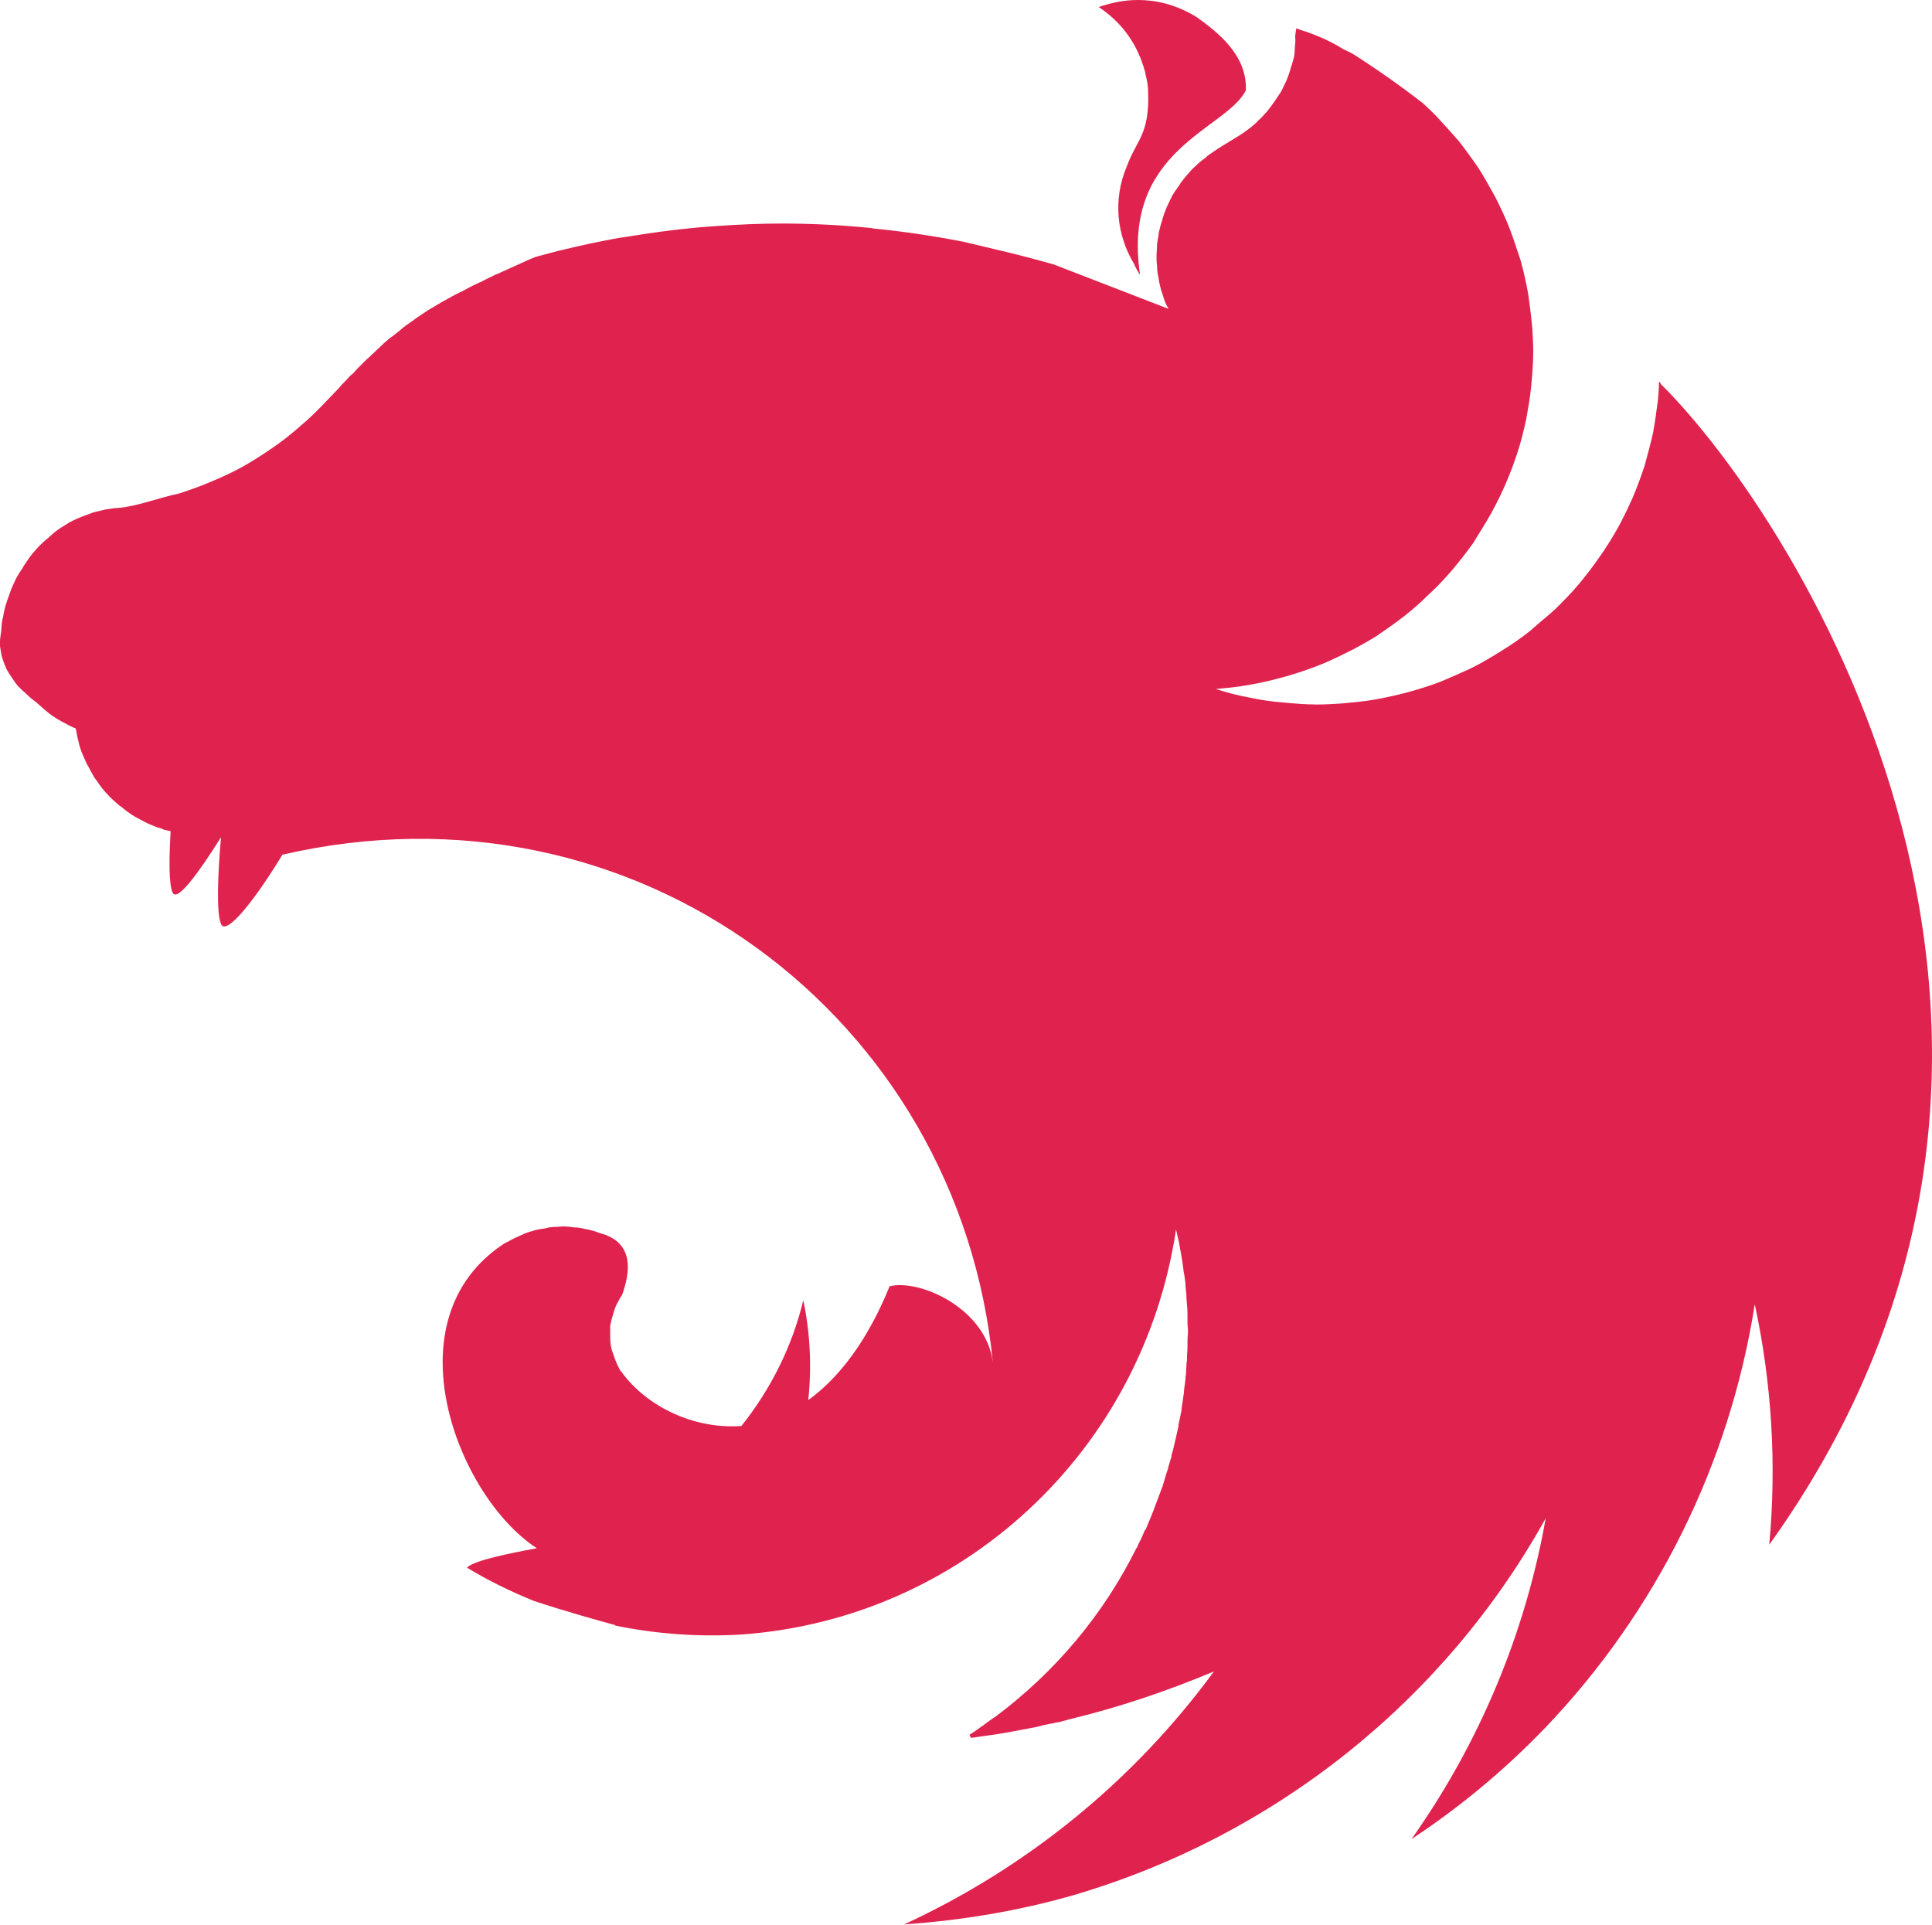
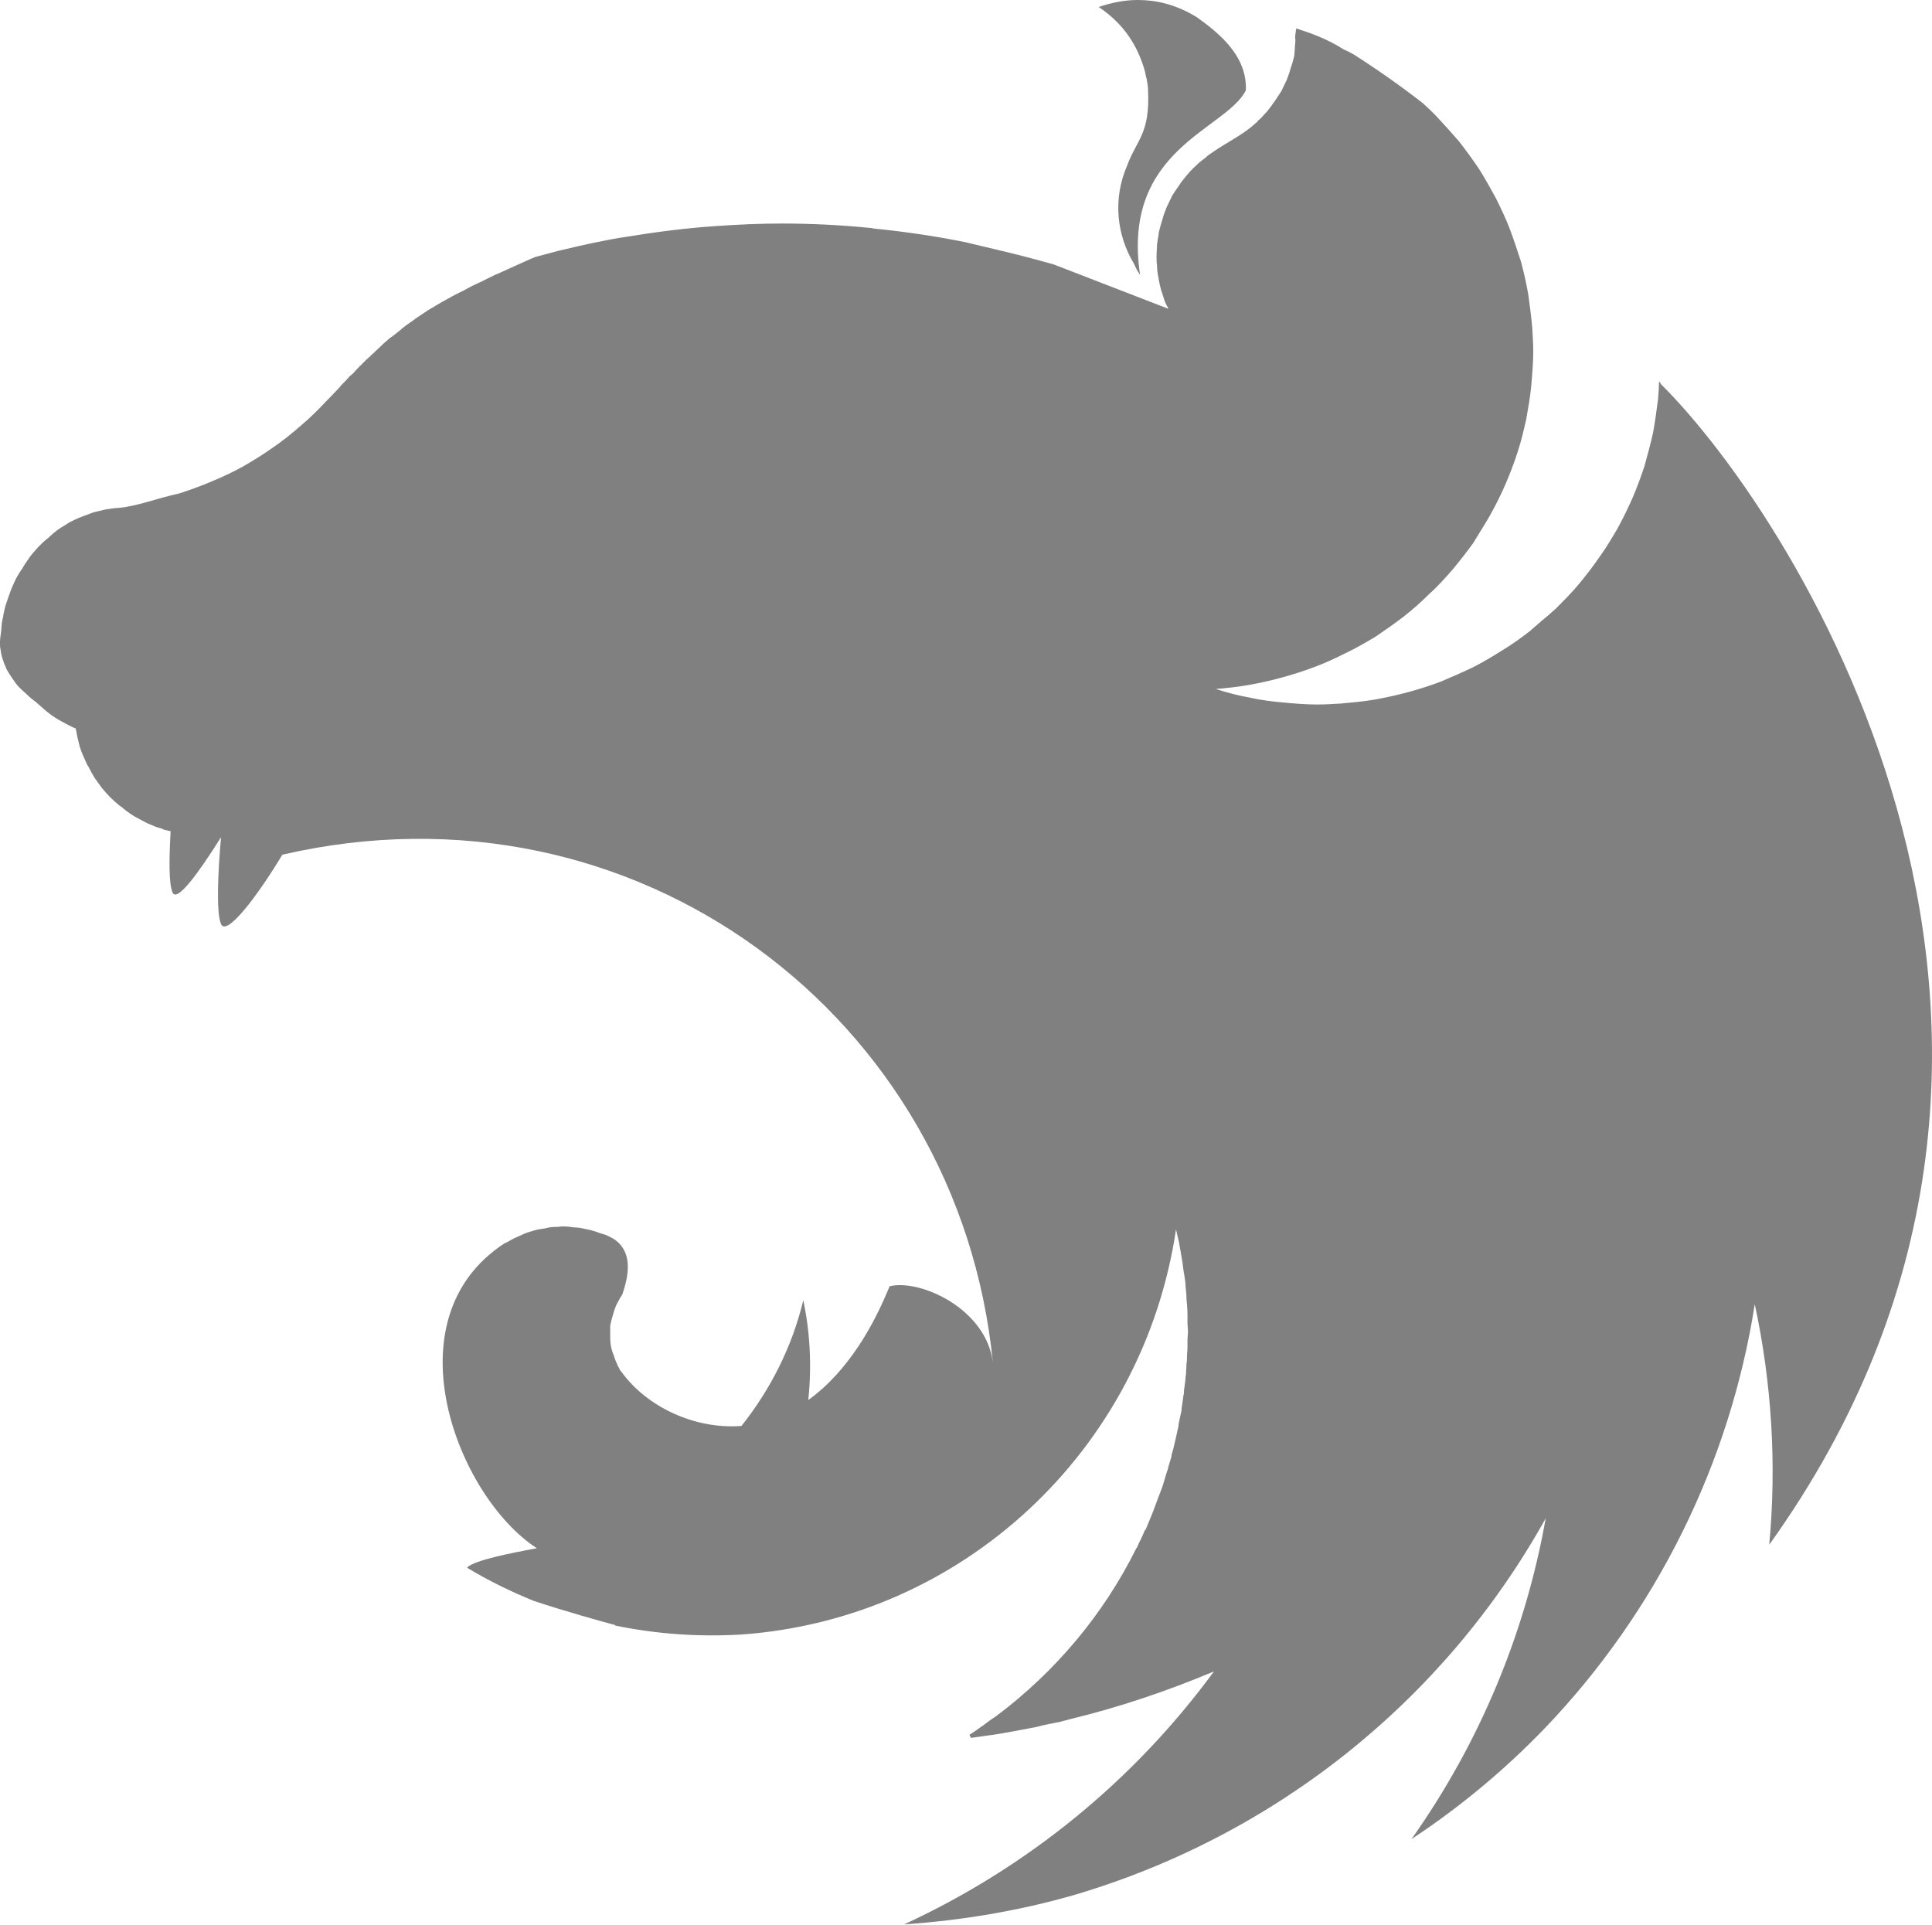
<svg xmlns="http://www.w3.org/2000/svg" height="255" preserveAspectRatio="xMidYMid" viewBox="0 0 256 255" width="256">
-   <path d="m150.736 0c-1.851 0-3.57.397-5.157.926 3.372 2.248 5.223 5.223 6.148 8.595.066.463.198.793.265 1.256.066.397.132.793.132 1.19.265 5.818-1.521 6.545-2.777 9.983-1.917 4.43-1.388 9.19.926 13.024.198.463.463.992.793 1.454-2.512-16.726 11.437-19.239 14.016-24.462.198-4.562-3.57-7.603-6.545-9.719-2.843-1.719-5.421-2.248-7.801-2.248zm21.024 3.768c-.265 1.521-.066 1.124-.132 1.917-.066.529-.066 1.19-.132 1.719-.132.529-.265 1.058-.463 1.587-.132.529-.331 1.058-.529 1.587-.265.529-.463.992-.727 1.521-.198.265-.331.529-.529.793-.132.198-.265.397-.397.595-.331.463-.661.926-.992 1.322-.397.397-.727.859-1.19 1.19v.066c-.397.331-.793.727-1.256 1.058-1.388 1.058-2.975 1.851-4.43 2.843-.463.331-.926.595-1.322.992-.463.331-.859.661-1.256 1.058-.463.397-.793.793-1.19 1.256-.331.397-.727.859-.992 1.322-.331.463-.661.926-.926 1.388-.265.529-.463.992-.727 1.521-.198.529-.397.992-.529 1.521-.198.595-.331 1.124-.463 1.653-.066.265-.066.595-.132.859-.066.265-.066.529-.132.793 0 .529-.066 1.124-.066 1.653 0 .397 0 .793.066 1.19 0 .529.066 1.058.198 1.653.066.529.198 1.058.331 1.587.198.529.331 1.058.529 1.587.132.331.331.661.463.926l-15.206-5.884c-2.578-.727-5.091-1.388-7.669-1.983-1.388-.331-2.777-.661-4.165-.992-3.967-.793-8-1.388-12.032-1.785-.132 0-.198-.066-.331-.066-3.967-.397-7.867-.595-11.834-.595-2.909 0-5.818.132-8.661.331-4.033.265-8.066.793-12.099 1.454-.992.132-1.983.331-2.975.529-2.049.397-4.033.859-5.95 1.322-.992.265-1.983.529-2.975.793-.992.397-1.917.859-2.843 1.256-.727.331-1.454.661-2.182.992-.132.066-.265.066-.331.132-.661.331-1.256.595-1.851.926-.198.066-.331.132-.463.198-.727.331-1.454.727-2.049 1.058-.463.198-.926.463-1.322.661-.198.132-.463.265-.595.331-.595.331-1.19.661-1.719.992-.595.331-1.124.661-1.587.992-.463.331-.926.595-1.322.926-.066.066-.132.066-.198.132-.397.265-.859.595-1.256.926 0 0-.066.066-.132.132-.331.265-.661.529-.992.793-.132.066-.265.198-.397.265-.331.265-.661.595-.992.859-.066.132-.198.198-.265.265-.397.397-.793.727-1.19 1.124-.066 0-.066.066-.132.132-.397.331-.793.727-1.19 1.124-.066.066-.066.132-.132.132-.331.331-.661.661-.992 1.058-.132.132-.331.265-.463.397-.331.397-.727.793-1.124 1.19-.066.132-.198.198-.265.331-.529.529-.992 1.058-1.521 1.587-.066.066-.132.132-.198.198-1.058 1.124-2.182 2.248-3.372 3.239-1.19 1.058-2.446 2.049-3.702 2.909-1.322.926-2.578 1.719-3.967 2.512-1.322.727-2.711 1.388-4.165 1.983-1.388.595-2.843 1.124-4.297 1.587-2.777.595-5.62 1.719-8.066 1.917-.529 0-1.124.132-1.653.198-.595.132-1.124.265-1.653.397-.529.198-1.058.397-1.587.595-.529.198-1.058.463-1.587.727-.463.331-.992.595-1.454.926-.463.331-.926.727-1.322 1.124-.463.331-.926.793-1.322 1.19-.397.463-.793.859-1.124 1.322-.331.529-.727.992-.992 1.521-.331.463-.661.992-.926 1.521-.265.595-.529 1.124-.727 1.719-.198.529-.397 1.124-.595 1.719-.132.529-.265 1.058-.331 1.587 0 .066-.066.132-.066.198-.132.595-.132 1.388-.198 1.785-.066.463-.132.859-.132 1.322 0 .265 0 .595.066.859.066.463.132.859.265 1.256.132.397.265.793.463 1.19v.066c.198.397.463.793.727 1.19.265.397.529.793.859 1.19.331.331.727.727 1.124 1.058.397.397.793.727 1.256 1.058 1.587 1.388 1.983 1.851 4.033 2.909.331.198.661.331 1.058.529.066 0 .132.066.198.066 0 .132 0 .198.066.331.066.529.198 1.058.331 1.587.132.595.331 1.124.529 1.587.198.397.331.793.529 1.19.066.132.132.265.198.331.265.529.529.992.793 1.454.331.463.661.926.992 1.388.331.397.727.859 1.124 1.256.397.397.793.727 1.256 1.124 0 0 .066.066.132.066.397.331.793.661 1.19.926.463.331.926.595 1.454.859.463.265.992.529 1.521.727.397.198.859.331 1.322.463.066.066.132.066.265.132.265.066.595.132.859.198-.198 3.57-.265 6.942.265 8.132.595 1.322 3.504-2.711 6.413-7.338-.397 4.562-.661 9.917 0 11.504.727 1.653 4.694-3.504 8.132-9.19 46.874-10.842 89.648 21.553 94.144 67.302-.859-7.14-9.652-11.107-13.685-10.115-1.983 4.892-5.355 11.173-10.776 15.074.463-4.363.265-8.859-.661-13.222-1.454 6.082-4.297 11.768-8.198 16.66-6.281.463-12.561-2.578-15.867-7.14-.265-.198-.331-.595-.529-.859-.198-.463-.397-.926-.529-1.388-.198-.463-.331-.926-.397-1.388-.066-.463-.066-.926-.066-1.454 0-.331 0-.661 0-.992.066-.463.198-.926.331-1.388.132-.463.265-.926.463-1.388.265-.463.463-.926.793-1.388 1.124-3.173 1.124-5.752-.926-7.272-.397-.265-.793-.463-1.256-.661-.265-.066-.595-.198-.859-.265-.198-.066-.331-.132-.529-.198-.463-.132-.926-.265-1.388-.331-.463-.132-.926-.198-1.388-.198-.463-.066-.992-.132-1.454-.132-.331 0-.661.066-.992.066-.529 0-.992.066-1.454.198-.463.066-.926.132-1.388.265-.463.132-.926.265-1.388.463-.463.198-.859.397-1.322.595-.397.198-.793.463-1.256.661-15.404 10.049-6.215 33.585 4.297 40.395-3.967.727-8 1.587-9.123 2.446-.066.066-.132.132-.132.132 2.843 1.719 5.818 3.173 8.925 4.43 4.231 1.388 8.727 2.645 10.71 3.173v.066c5.487 1.124 11.041 1.521 16.66 1.19 29.288-2.049 53.287-24.329 57.65-53.683.132.595.265 1.124.397 1.719.198 1.19.463 2.446.595 3.702v.066c.132.595.198 1.19.265 1.719v.265c.066.595.132 1.19.132 1.719.066.727.132 1.454.132 2.182v1.058c0 .331.066.727.066 1.058 0 .397-.066.793-.066 1.19v.926c0 .463-.066.859-.066 1.322 0 .265 0 .529-.066.859 0 .463-.066.926-.066 1.454-.066.198-.066.397-.066.595-.066.529-.132.992-.198 1.521 0 .198 0 .397-.066.595-.066.661-.198 1.256-.265 1.917v.066.066c-.132.595-.265 1.256-.397 1.851v.198c-.132.595-.265 1.19-.397 1.785 0 .066-.066.198-.066.265-.132.595-.265 1.19-.463 1.785v.198c-.198.661-.397 1.256-.529 1.851-.066.066-.066.132-.066.132-.198.661-.397 1.322-.595 1.983-.265.661-.463 1.256-.727 1.917-.265.661-.463 1.322-.727 1.917-.265.661-.529 1.256-.793 1.917h-.066c-.265.595-.529 1.256-.86 1.851-.066.198-.132.331-.198.463-.066.066-.066.132-.132.198-4.297 8.661-10.644 16.264-18.578 22.214-.529.331-1.058.727-1.587 1.124-.132.132-.331.198-.463.331-.463.331-.926.661-1.454.992l.198.397h.066c.926-.132 1.851-.265 2.777-.397h.066c1.719-.265 3.438-.595 5.157-.926.463-.066.992-.198 1.454-.331.331-.066.595-.132.926-.198.463-.066.926-.198 1.388-.265.397-.132.793-.198 1.19-.331 6.611-1.587 13.024-3.768 19.173-6.347-10.512 14.346-24.594 25.916-41.056 33.519 7.603-.529 15.206-1.785 22.544-3.901 26.643-7.867 49.055-25.784 62.476-49.915-2.711 15.272-8.793 29.817-17.784 42.51 6.413-4.231 12.297-9.124 17.652-14.677 14.809-15.47 24.528-35.106 27.833-56.196 2.248 10.446 2.909 21.222 1.917 31.866 47.733-66.575 3.967-135.597-14.346-153.777-.066-.132-.132-.198-.132-.331-.066.066-.066.066-.066.132 0-.066 0-.066-.066-.132 0 .793-.066 1.587-.132 2.38-.198 1.521-.397 2.975-.661 4.43-.331 1.454-.727 2.909-1.124 4.363-.463 1.388-.992 2.843-1.587 4.231-.595 1.322-1.256 2.711-1.983 4.033-.727 1.256-1.521 2.578-2.38 3.768-.859 1.256-1.785 2.446-2.711 3.57-.992 1.19-2.049 2.248-3.107 3.306-.661.595-1.256 1.124-1.917 1.653-.529.463-.992.859-1.521 1.322-1.19.926-2.38 1.785-3.702 2.578-1.256.793-2.578 1.587-3.901 2.248-1.388.661-2.777 1.256-4.165 1.851-1.388.529-2.843.992-4.297 1.388-1.454.397-2.975.727-4.43.992-1.521.265-3.041.397-4.496.529-1.058.066-2.116.132-3.173.132-1.521 0-3.041-.132-4.496-.265-1.521-.132-3.041-.331-4.496-.661-1.521-.265-2.975-.661-4.43-1.124h-.066c1.454-.132 2.909-.265 4.363-.529 1.521-.265 2.975-.595 4.43-.992 1.454-.397 2.909-.859 4.297-1.388 1.454-.529 2.843-1.19 4.165-1.851 1.388-.661 2.644-1.388 3.967-2.182 1.256-.859 2.512-1.719 3.702-2.645 1.19-.926 2.314-1.917 3.372-2.975 1.124-.992 2.116-2.116 3.107-3.24.992-1.19 1.917-2.38 2.777-3.57.132-.198.265-.463.397-.661.661-1.058 1.322-2.116 1.917-3.173.727-1.322 1.388-2.645 1.983-4.033.595-1.388 1.124-2.777 1.587-4.231.463-1.388.793-2.843 1.124-4.297.265-1.521.529-2.975.661-4.43.132-1.521.265-3.041.265-4.496 0-1.058-.066-2.116-.132-3.173-.132-1.521-.331-2.975-.529-4.43-.265-1.521-.595-2.975-.992-4.43-.463-1.388-.926-2.843-1.454-4.231-.529-1.388-1.19-2.777-1.851-4.099-.727-1.322-1.454-2.644-2.248-3.901-.859-1.256-1.719-2.446-2.645-3.636-.992-1.124-1.983-2.248-3.041-3.372-.529-.529-1.124-1.124-1.719-1.653-2.975-2.314-6.082-4.496-9.19-6.479-.463-.265-.859-.463-1.322-.661-2.182-1.388-4.231-2.116-6.281-2.777z" fill="#e0234e" />
+   <path d="m150.736 0c-1.851 0-3.57.397-5.157.926 3.372 2.248 5.223 5.223 6.148 8.595.066.463.198.793.265 1.256.066.397.132.793.132 1.19.265 5.818-1.521 6.545-2.777 9.983-1.917 4.43-1.388 9.19.926 13.024.198.463.463.992.793 1.454-2.512-16.726 11.437-19.239 14.016-24.462.198-4.562-3.57-7.603-6.545-9.719-2.843-1.719-5.421-2.248-7.801-2.248zm21.024 3.768c-.265 1.521-.066 1.124-.132 1.917-.066.529-.066 1.19-.132 1.719-.132.529-.265 1.058-.463 1.587-.132.529-.331 1.058-.529 1.587-.265.529-.463.992-.727 1.521-.198.265-.331.529-.529.793-.132.198-.265.397-.397.595-.331.463-.661.926-.992 1.322-.397.397-.727.859-1.19 1.19v.066c-.397.331-.793.727-1.256 1.058-1.388 1.058-2.975 1.851-4.43 2.843-.463.331-.926.595-1.322.992-.463.331-.859.661-1.256 1.058-.463.397-.793.793-1.19 1.256-.331.397-.727.859-.992 1.322-.331.463-.661.926-.926 1.388-.265.529-.463.992-.727 1.521-.198.529-.397.992-.529 1.521-.198.595-.331 1.124-.463 1.653-.066.265-.066.595-.132.859-.066.265-.066.529-.132.793 0 .529-.066 1.124-.066 1.653 0 .397 0 .793.066 1.19 0 .529.066 1.058.198 1.653.066.529.198 1.058.331 1.587.198.529.331 1.058.529 1.587.132.331.331.661.463.926l-15.206-5.884c-2.578-.727-5.091-1.388-7.669-1.983-1.388-.331-2.777-.661-4.165-.992-3.967-.793-8-1.388-12.032-1.785-.132 0-.198-.066-.331-.066-3.967-.397-7.867-.595-11.834-.595-2.909 0-5.818.132-8.661.331-4.033.265-8.066.793-12.099 1.454-.992.132-1.983.331-2.975.529-2.049.397-4.033.859-5.95 1.322-.992.265-1.983.529-2.975.793-.992.397-1.917.859-2.843 1.256-.727.331-1.454.661-2.182.992-.132.066-.265.066-.331.132-.661.331-1.256.595-1.851.926-.198.066-.331.132-.463.198-.727.331-1.454.727-2.049 1.058-.463.198-.926.463-1.322.661-.198.132-.463.265-.595.331-.595.331-1.19.661-1.719.992-.595.331-1.124.661-1.587.992-.463.331-.926.595-1.322.926-.066.066-.132.066-.198.132-.397.265-.859.595-1.256.926 0 0-.066.066-.132.132-.331.265-.661.529-.992.793-.132.066-.265.198-.397.265-.331.265-.661.595-.992.859-.066.132-.198.198-.265.265-.397.397-.793.727-1.19 1.124-.066 0-.066.066-.132.132-.397.331-.793.727-1.19 1.124-.066.066-.066.132-.132.132-.331.331-.661.661-.992 1.058-.132.132-.331.265-.463.397-.331.397-.727.793-1.124 1.19-.066.132-.198.198-.265.331-.529.529-.992 1.058-1.521 1.587-.066.066-.132.132-.198.198-1.058 1.124-2.182 2.248-3.372 3.239-1.19 1.058-2.446 2.049-3.702 2.909-1.322.926-2.578 1.719-3.967 2.512-1.322.727-2.711 1.388-4.165 1.983-1.388.595-2.843 1.124-4.297 1.587-2.777.595-5.62 1.719-8.066 1.917-.529 0-1.124.132-1.653.198-.595.132-1.124.265-1.653.397-.529.198-1.058.397-1.587.595-.529.198-1.058.463-1.587.727-.463.331-.992.595-1.454.926-.463.331-.926.727-1.322 1.124-.463.331-.926.793-1.322 1.19-.397.463-.793.859-1.124 1.322-.331.529-.727.992-.992 1.521-.331.463-.661.992-.926 1.521-.265.595-.529 1.124-.727 1.719-.198.529-.397 1.124-.595 1.719-.132.529-.265 1.058-.331 1.587 0 .066-.066.132-.066.198-.132.595-.132 1.388-.198 1.785-.066.463-.132.859-.132 1.322 0 .265 0 .595.066.859.066.463.132.859.265 1.256.132.397.265.793.463 1.19v.066c.198.397.463.793.727 1.19.265.397.529.793.859 1.19.331.331.727.727 1.124 1.058.397.397.793.727 1.256 1.058 1.587 1.388 1.983 1.851 4.033 2.909.331.198.661.331 1.058.529.066 0 .132.066.198.066 0 .132 0 .198.066.331.066.529.198 1.058.331 1.587.132.595.331 1.124.529 1.587.198.397.331.793.529 1.19.066.132.132.265.198.331.265.529.529.992.793 1.454.331.463.661.926.992 1.388.331.397.727.859 1.124 1.256.397.397.793.727 1.256 1.124 0 0 .066.066.132.066.397.331.793.661 1.19.926.463.331.926.595 1.454.859.463.265.992.529 1.521.727.397.198.859.331 1.322.463.066.066.132.066.265.132.265.066.595.132.859.198-.198 3.57-.265 6.942.265 8.132.595 1.322 3.504-2.711 6.413-7.338-.397 4.562-.661 9.917 0 11.504.727 1.653 4.694-3.504 8.132-9.19 46.874-10.842 89.648 21.553 94.144 67.302-.859-7.14-9.652-11.107-13.685-10.115-1.983 4.892-5.355 11.173-10.776 15.074.463-4.363.265-8.859-.661-13.222-1.454 6.082-4.297 11.768-8.198 16.66-6.281.463-12.561-2.578-15.867-7.14-.265-.198-.331-.595-.529-.859-.198-.463-.397-.926-.529-1.388-.198-.463-.331-.926-.397-1.388-.066-.463-.066-.926-.066-1.454 0-.331 0-.661 0-.992.066-.463.198-.926.331-1.388.132-.463.265-.926.463-1.388.265-.463.463-.926.793-1.388 1.124-3.173 1.124-5.752-.926-7.272-.397-.265-.793-.463-1.256-.661-.265-.066-.595-.198-.859-.265-.198-.066-.331-.132-.529-.198-.463-.132-.926-.265-1.388-.331-.463-.132-.926-.198-1.388-.198-.463-.066-.992-.132-1.454-.132-.331 0-.661.066-.992.066-.529 0-.992.066-1.454.198-.463.066-.926.132-1.388.265-.463.132-.926.265-1.388.463-.463.198-.859.397-1.322.595-.397.198-.793.463-1.256.661-15.404 10.049-6.215 33.585 4.297 40.395-3.967.727-8 1.587-9.123 2.446-.066.066-.132.132-.132.132 2.843 1.719 5.818 3.173 8.925 4.43 4.231 1.388 8.727 2.645 10.71 3.173v.066c5.487 1.124 11.041 1.521 16.66 1.19 29.288-2.049 53.287-24.329 57.65-53.683.132.595.265 1.124.397 1.719.198 1.19.463 2.446.595 3.702v.066c.132.595.198 1.19.265 1.719v.265c.066.595.132 1.19.132 1.719.066.727.132 1.454.132 2.182v1.058c0 .331.066.727.066 1.058 0 .397-.066.793-.066 1.19v.926c0 .463-.066.859-.066 1.322 0 .265 0 .529-.066.859 0 .463-.066.926-.066 1.454-.066.198-.066.397-.066.595-.066.529-.132.992-.198 1.521 0 .198 0 .397-.066.595-.066.661-.198 1.256-.265 1.917v.066.066c-.132.595-.265 1.256-.397 1.851v.198c-.132.595-.265 1.19-.397 1.785 0 .066-.066.198-.066.265-.132.595-.265 1.19-.463 1.785v.198c-.198.661-.397 1.256-.529 1.851-.066.066-.066.132-.066.132-.198.661-.397 1.322-.595 1.983-.265.661-.463 1.256-.727 1.917-.265.661-.463 1.322-.727 1.917-.265.661-.529 1.256-.793 1.917h-.066c-.265.595-.529 1.256-.86 1.851-.066.198-.132.331-.198.463-.066.066-.066.132-.132.198-4.297 8.661-10.644 16.264-18.578 22.214-.529.331-1.058.727-1.587 1.124-.132.132-.331.198-.463.331-.463.331-.926.661-1.454.992l.198.397h.066c.926-.132 1.851-.265 2.777-.397h.066c1.719-.265 3.438-.595 5.157-.926.463-.066.992-.198 1.454-.331.331-.066.595-.132.926-.198.463-.066.926-.198 1.388-.265.397-.132.793-.198 1.19-.331 6.611-1.587 13.024-3.768 19.173-6.347-10.512 14.346-24.594 25.916-41.056 33.519 7.603-.529 15.206-1.785 22.544-3.901 26.643-7.867 49.055-25.784 62.476-49.915-2.711 15.272-8.793 29.817-17.784 42.51 6.413-4.231 12.297-9.124 17.652-14.677 14.809-15.47 24.528-35.106 27.833-56.196 2.248 10.446 2.909 21.222 1.917 31.866 47.733-66.575 3.967-135.597-14.346-153.777-.066-.132-.132-.198-.132-.331-.066.066-.066.066-.066.132 0-.066 0-.066-.066-.132 0 .793-.066 1.587-.132 2.38-.198 1.521-.397 2.975-.661 4.43-.331 1.454-.727 2.909-1.124 4.363-.463 1.388-.992 2.843-1.587 4.231-.595 1.322-1.256 2.711-1.983 4.033-.727 1.256-1.521 2.578-2.38 3.768-.859 1.256-1.785 2.446-2.711 3.57-.992 1.19-2.049 2.248-3.107 3.306-.661.595-1.256 1.124-1.917 1.653-.529.463-.992.859-1.521 1.322-1.19.926-2.38 1.785-3.702 2.578-1.256.793-2.578 1.587-3.901 2.248-1.388.661-2.777 1.256-4.165 1.851-1.388.529-2.843.992-4.297 1.388-1.454.397-2.975.727-4.43.992-1.521.265-3.041.397-4.496.529-1.058.066-2.116.132-3.173.132-1.521 0-3.041-.132-4.496-.265-1.521-.132-3.041-.331-4.496-.661-1.521-.265-2.975-.661-4.43-1.124h-.066c1.454-.132 2.909-.265 4.363-.529 1.521-.265 2.975-.595 4.43-.992 1.454-.397 2.909-.859 4.297-1.388 1.454-.529 2.843-1.19 4.165-1.851 1.388-.661 2.644-1.388 3.967-2.182 1.256-.859 2.512-1.719 3.702-2.645 1.19-.926 2.314-1.917 3.372-2.975 1.124-.992 2.116-2.116 3.107-3.24.992-1.19 1.917-2.38 2.777-3.57.132-.198.265-.463.397-.661.661-1.058 1.322-2.116 1.917-3.173.727-1.322 1.388-2.645 1.983-4.033.595-1.388 1.124-2.777 1.587-4.231.463-1.388.793-2.843 1.124-4.297.265-1.521.529-2.975.661-4.43.132-1.521.265-3.041.265-4.496 0-1.058-.066-2.116-.132-3.173-.132-1.521-.331-2.975-.529-4.43-.265-1.521-.595-2.975-.992-4.43-.463-1.388-.926-2.843-1.454-4.231-.529-1.388-1.19-2.777-1.851-4.099-.727-1.322-1.454-2.644-2.248-3.901-.859-1.256-1.719-2.446-2.645-3.636-.992-1.124-1.983-2.248-3.041-3.372-.529-.529-1.124-1.124-1.719-1.653-2.975-2.314-6.082-4.496-9.19-6.479-.463-.265-.859-.463-1.322-.661-2.182-1.388-4.231-2.116-6.281-2.777z" fill="grey" />
</svg>
